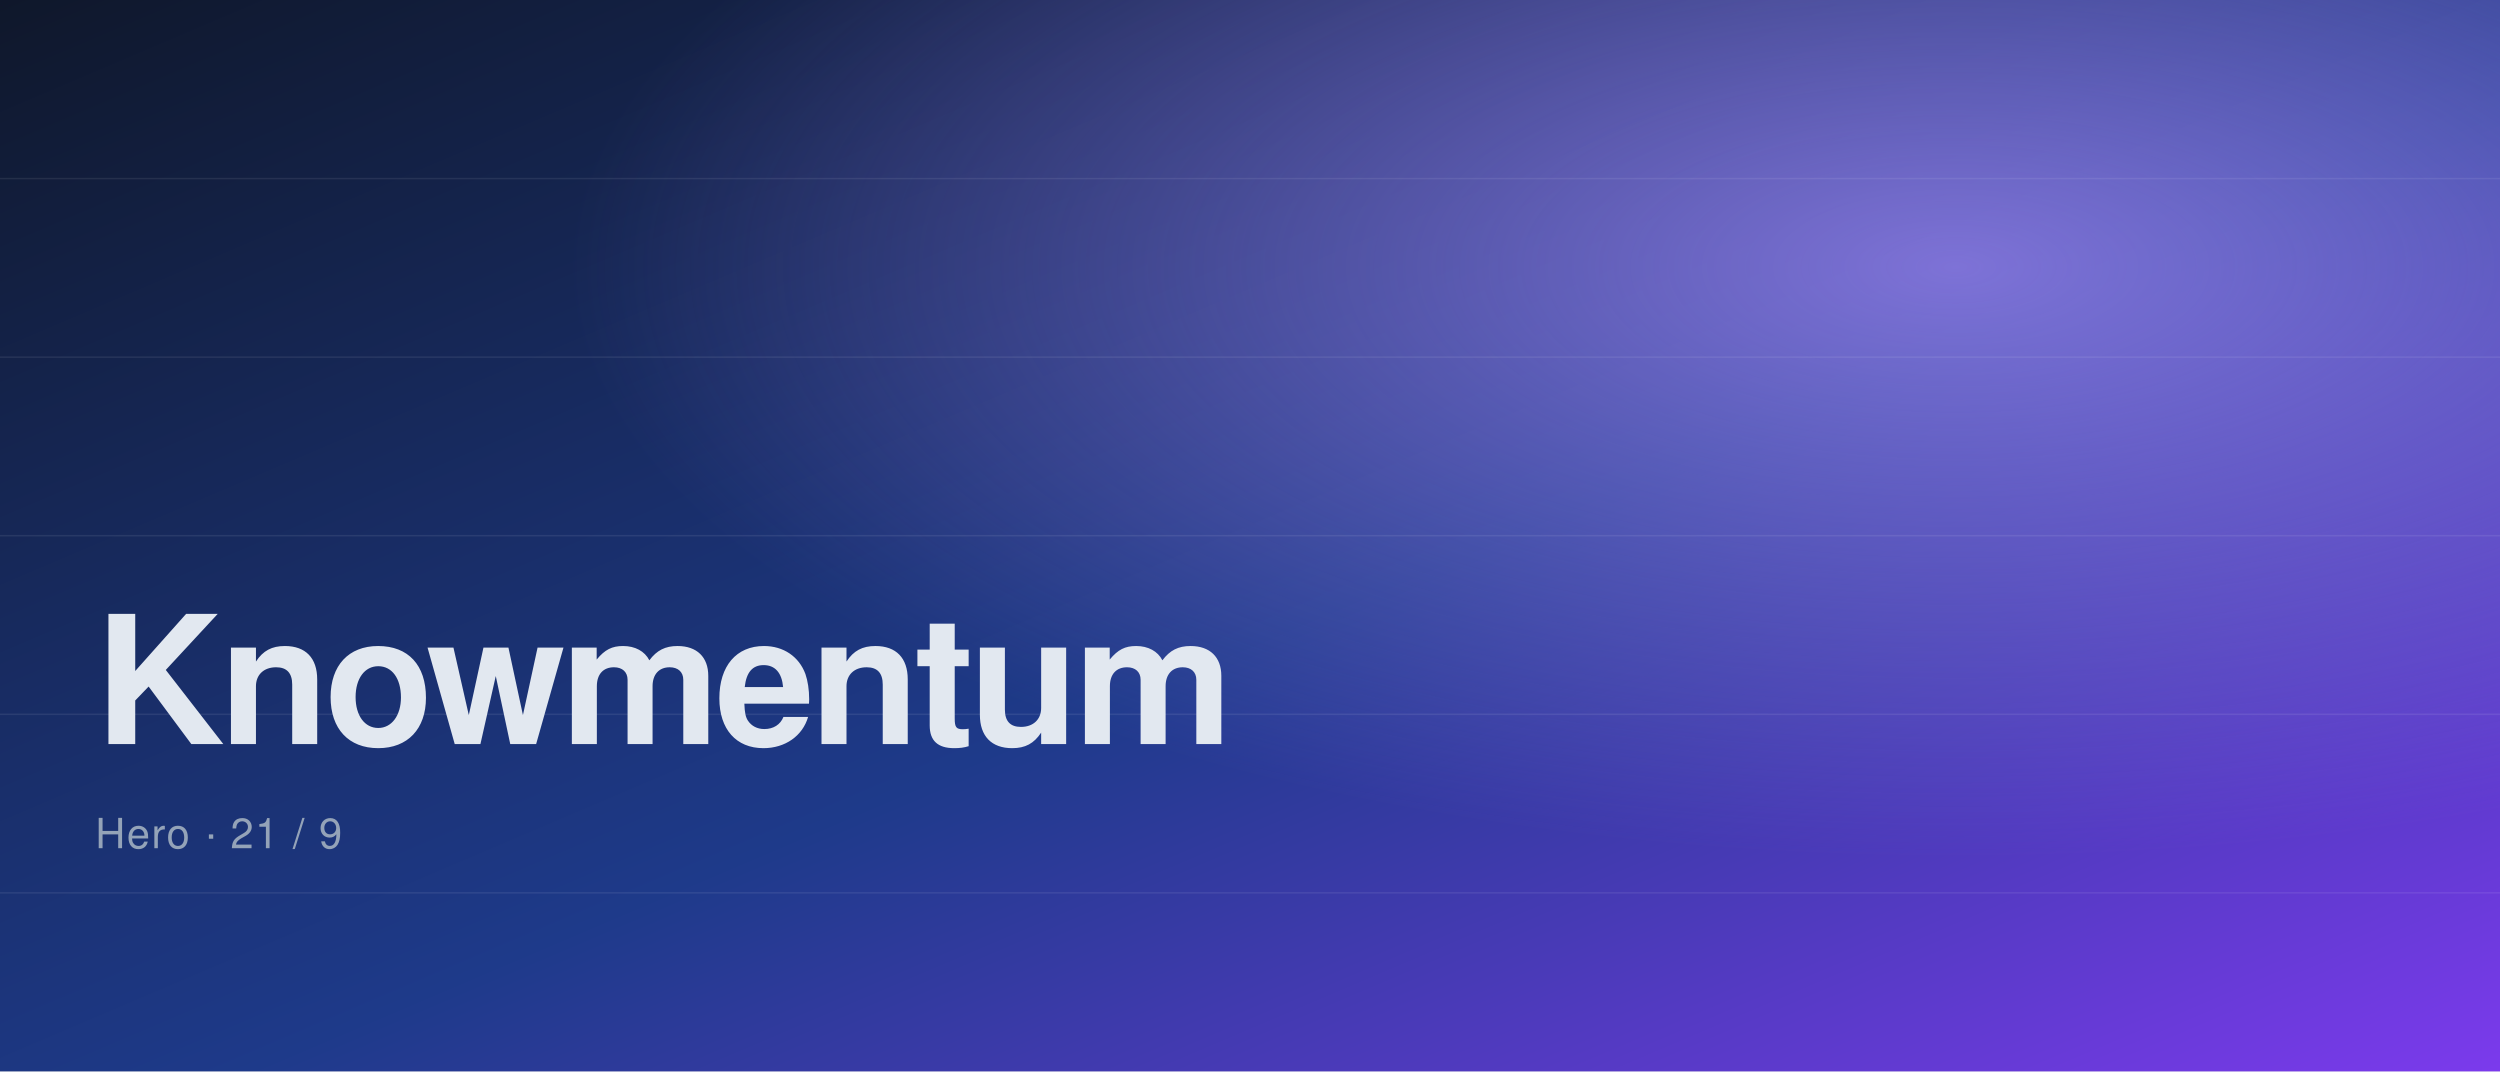
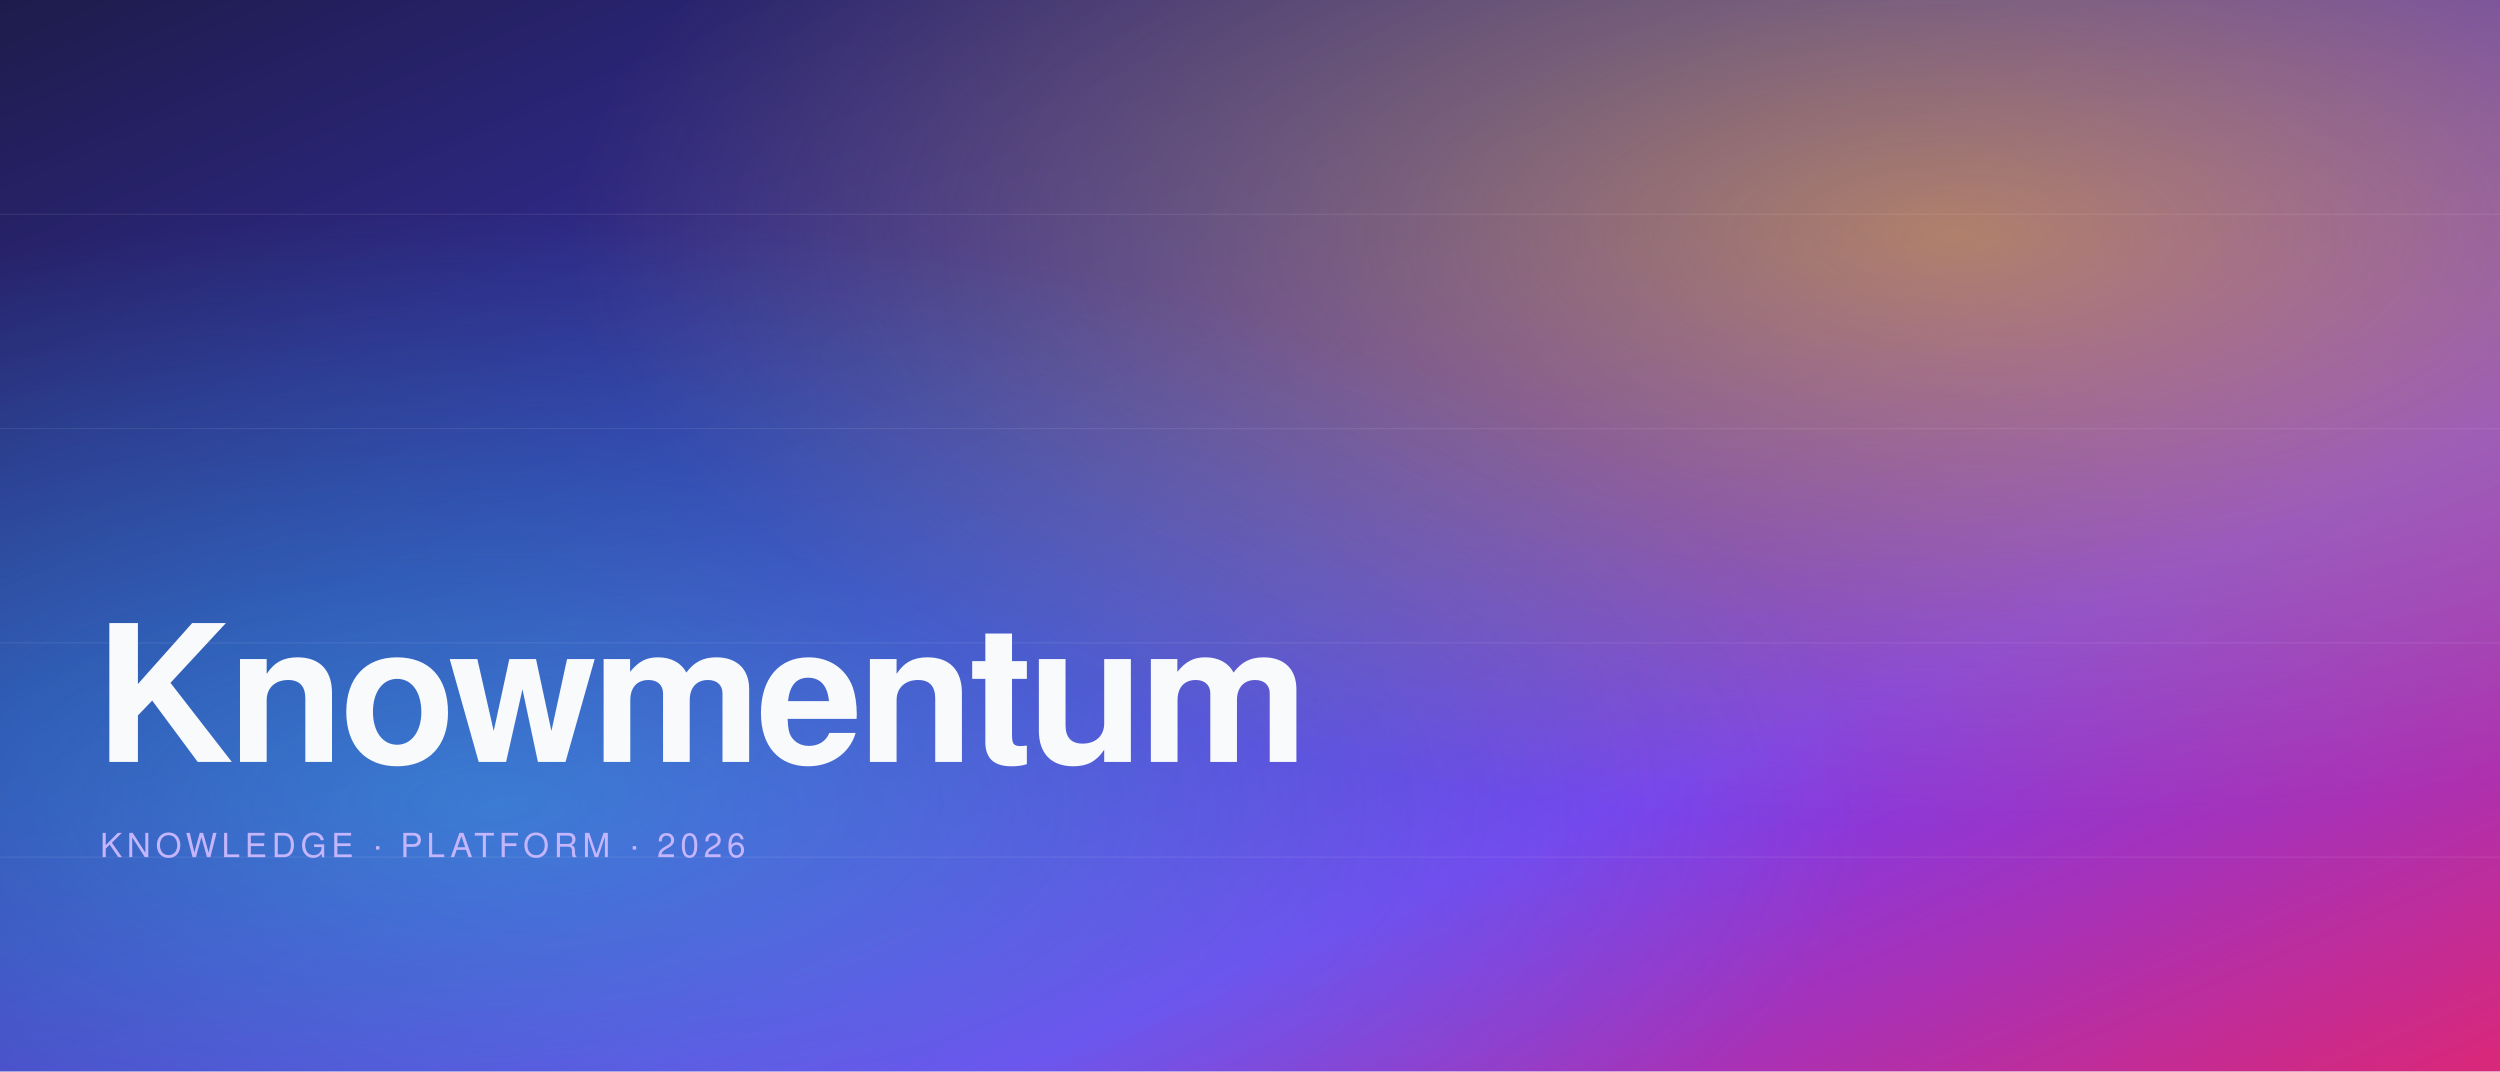
- <svg xmlns="http://www.w3.org/2000/svg" viewBox="0 0 1680 720" preserveAspectRatio="xMidYMid slice">
+ <svg xmlns="http://www.w3.org/2000/svg" viewBox="0 0 2100 900" preserveAspectRatio="xMidYMid slice">
  <defs>
    <linearGradient id="g" x1="0" y1="0" x2="1" y2="1">
-       <stop offset="0%" stop-color="#0f172a" />
-       <stop offset="55%" stop-color="#1e3a8a" />
-       <stop offset="100%" stop-color="#7c3aed" />
+       <stop offset="0%" stop-color="#1e1b4b" />
+       <stop offset="35%" stop-color="#3730a3" />
+       <stop offset="70%" stop-color="#7c3aed" />
+       <stop offset="100%" stop-color="#db2777" />
    </linearGradient>
-     <radialGradient id="glow" cx="0.78" cy="0.25" r="0.55">
-       <stop offset="0%" stop-color="#a78bfa" stop-opacity="0.7" />
-       <stop offset="100%" stop-color="#a78bfa" stop-opacity="0" />
+     <radialGradient id="glow1" cx="0.78" cy="0.22" r="0.55">
+       <stop offset="0%" stop-color="#fbbf24" stop-opacity="0.55" />
+       <stop offset="100%" stop-color="#fbbf24" stop-opacity="0" />
+     </radialGradient>
+     <radialGradient id="glow2" cx="0.2" cy="0.75" r="0.55">
+       <stop offset="0%" stop-color="#22d3ee" stop-opacity="0.45" />
+       <stop offset="100%" stop-color="#22d3ee" stop-opacity="0" />
    </radialGradient>
  </defs>
-   <rect width="1680" height="720" fill="url(#g)" />
-   <rect width="1680" height="720" fill="url(#glow)" />
+   <rect width="2100" height="900" fill="url(#g)" />
+   <rect width="2100" height="900" fill="url(#glow1)" />
+   <rect width="2100" height="900" fill="url(#glow2)" />
  <g fill="none" stroke="#ffffff" stroke-opacity="0.08" stroke-width="1">
-     <line x1="0" y1="120" x2="1680" y2="120" />
-     <line x1="0" y1="240" x2="1680" y2="240" />
-     <line x1="0" y1="360" x2="1680" y2="360" />
-     <line x1="0" y1="480" x2="1680" y2="480" />
-     <line x1="0" y1="600" x2="1680" y2="600" />
+     <line x1="0" y1="180" x2="2100" y2="180" />
+     <line x1="0" y1="360" x2="2100" y2="360" />
+     <line x1="0" y1="540" x2="2100" y2="540" />
+     <line x1="0" y1="720" x2="2100" y2="720" />
  </g>
-   <g font-family="system-ui, -apple-system, Helvetica, Arial, sans-serif" fill="#e2e8f0">
-     <text x="64" y="500" font-size="120" font-weight="700" letter-spacing="-3">Knowmentum</text>
-     <text x="64" y="570" font-size="28" font-weight="500" fill="#94a3b8" letter-spacing="1">Hero · 21 / 9</text>
+   <g font-family="system-ui, -apple-system, Helvetica, Arial, sans-serif" fill="#f8fafc">
+     <text x="80" y="640" font-size="160" font-weight="700" letter-spacing="-4">Knowmentum</text>
+     <text x="84" y="720" font-size="28" font-weight="500" fill="#c4b5fd" letter-spacing="4">KNOWLEDGE · PLATFORM · 2026</text>
  </g>
</svg>
